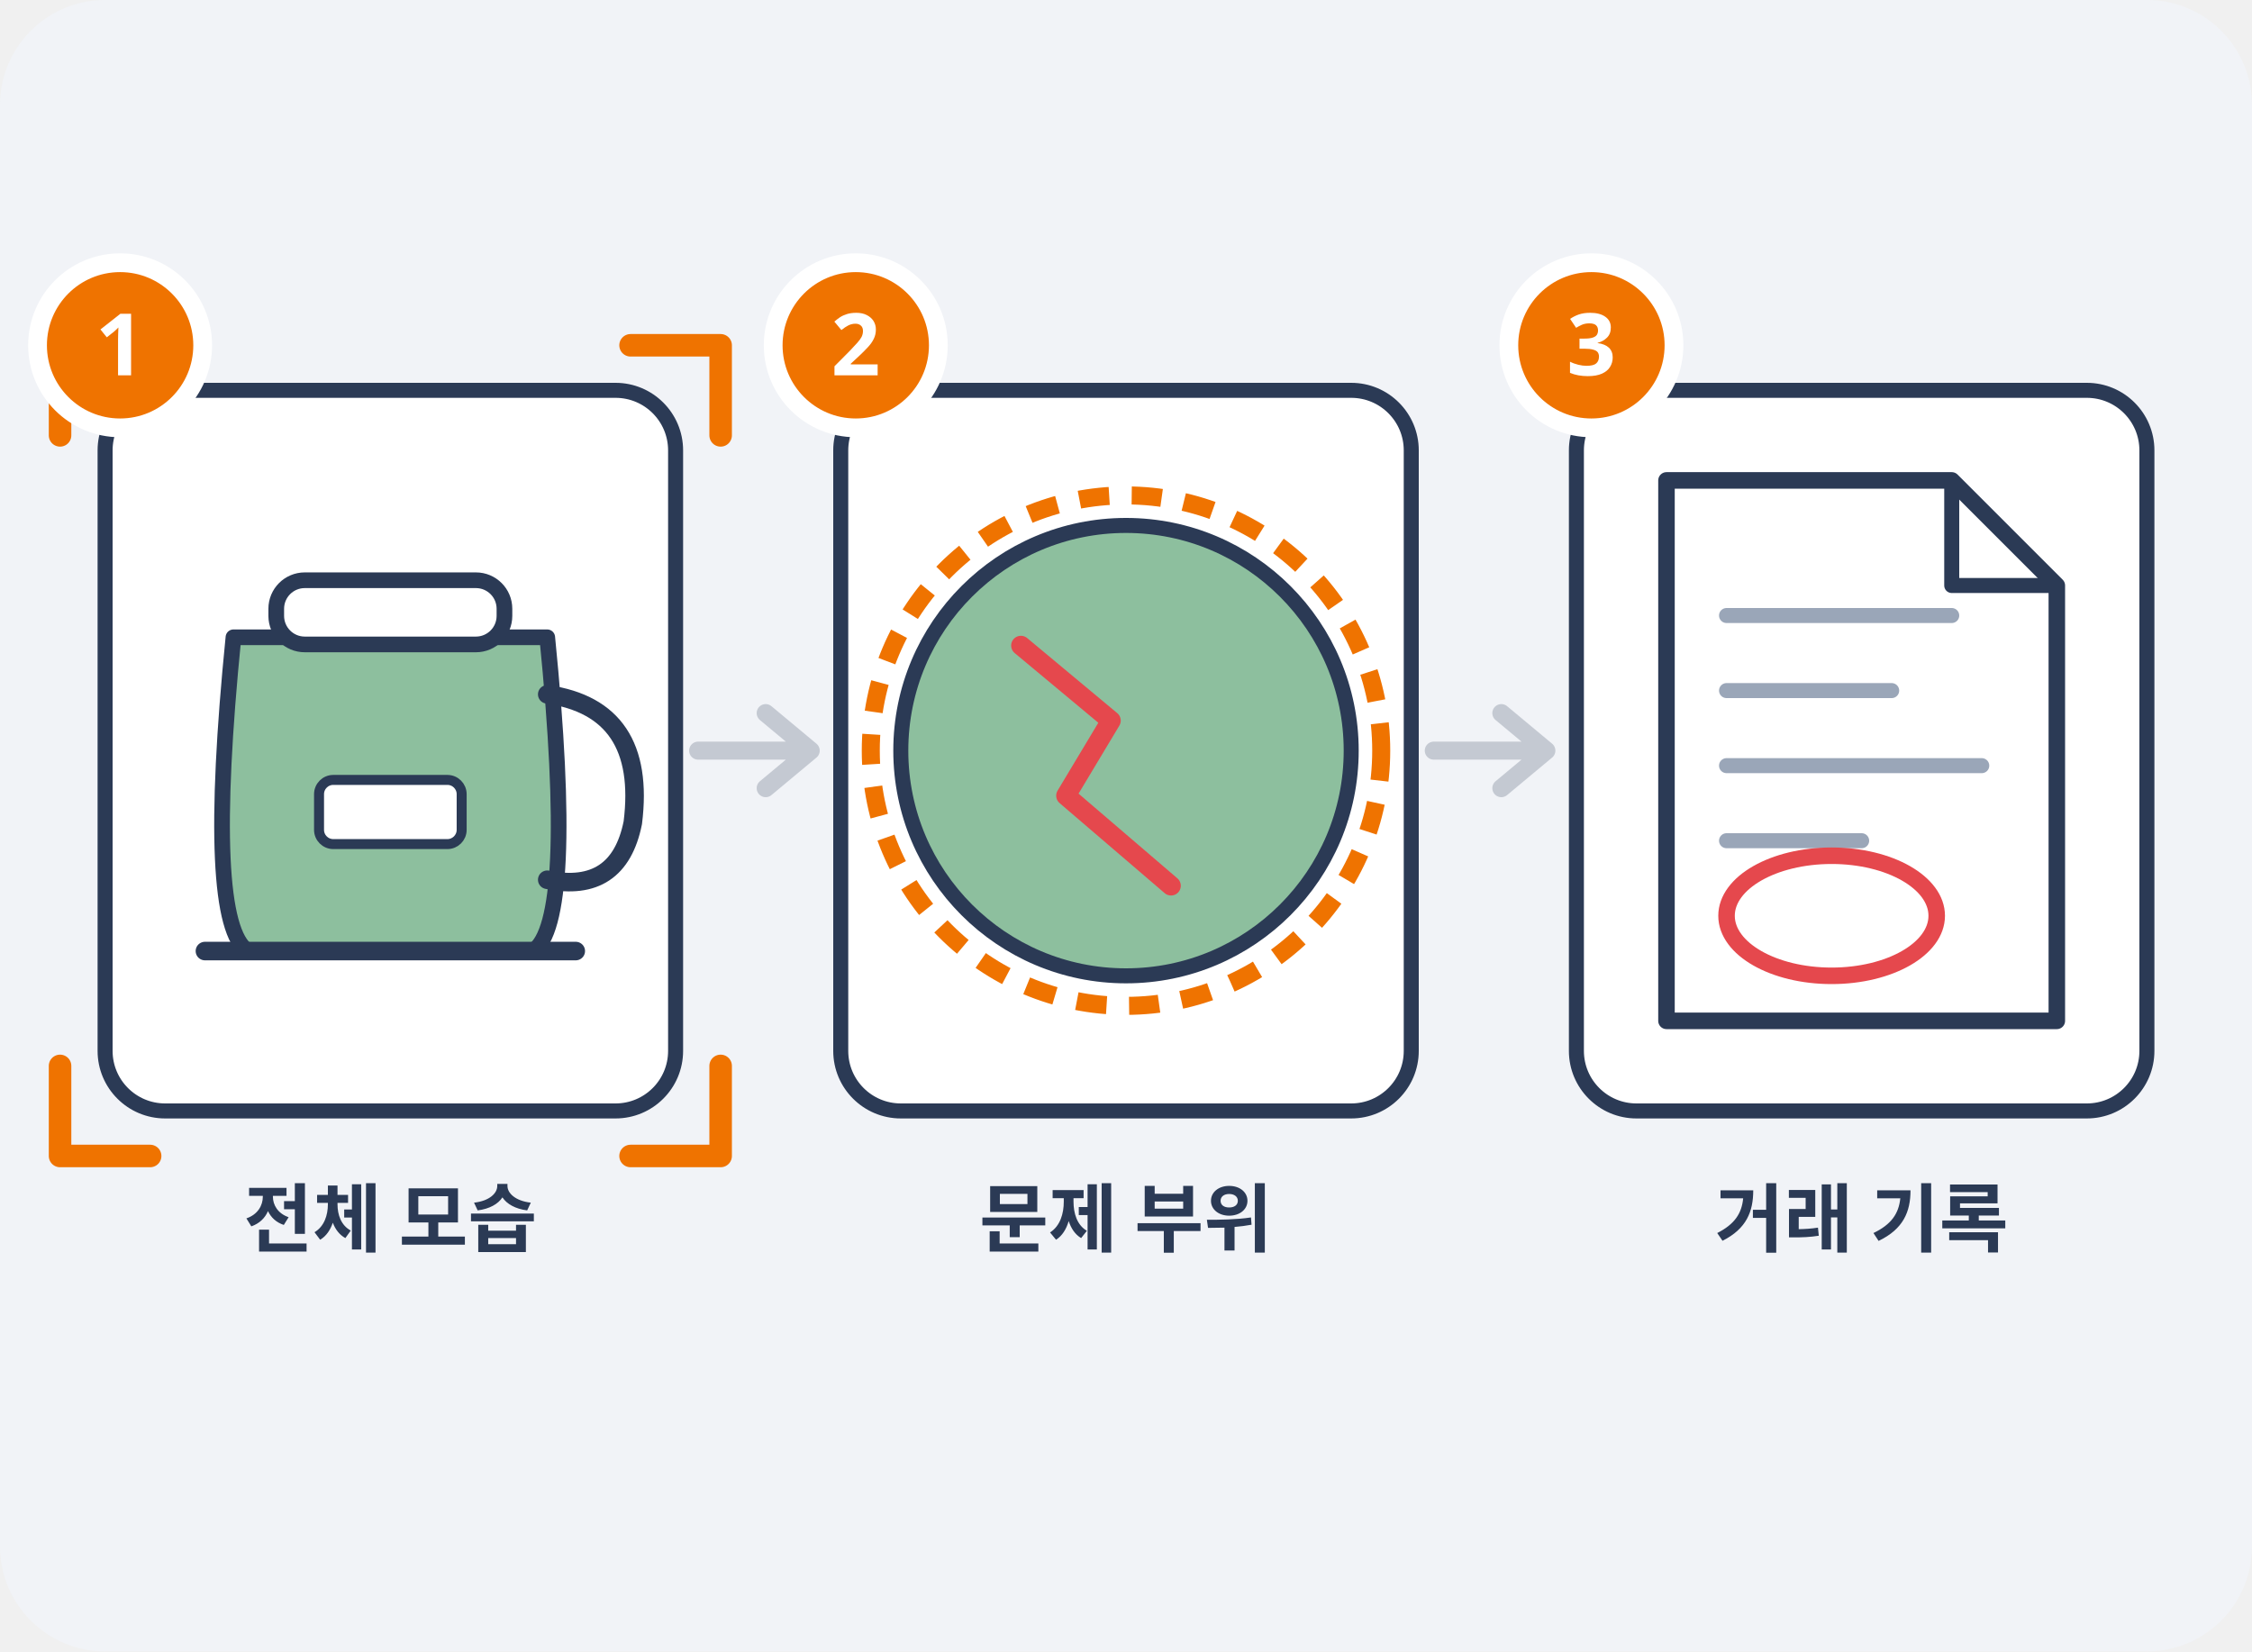
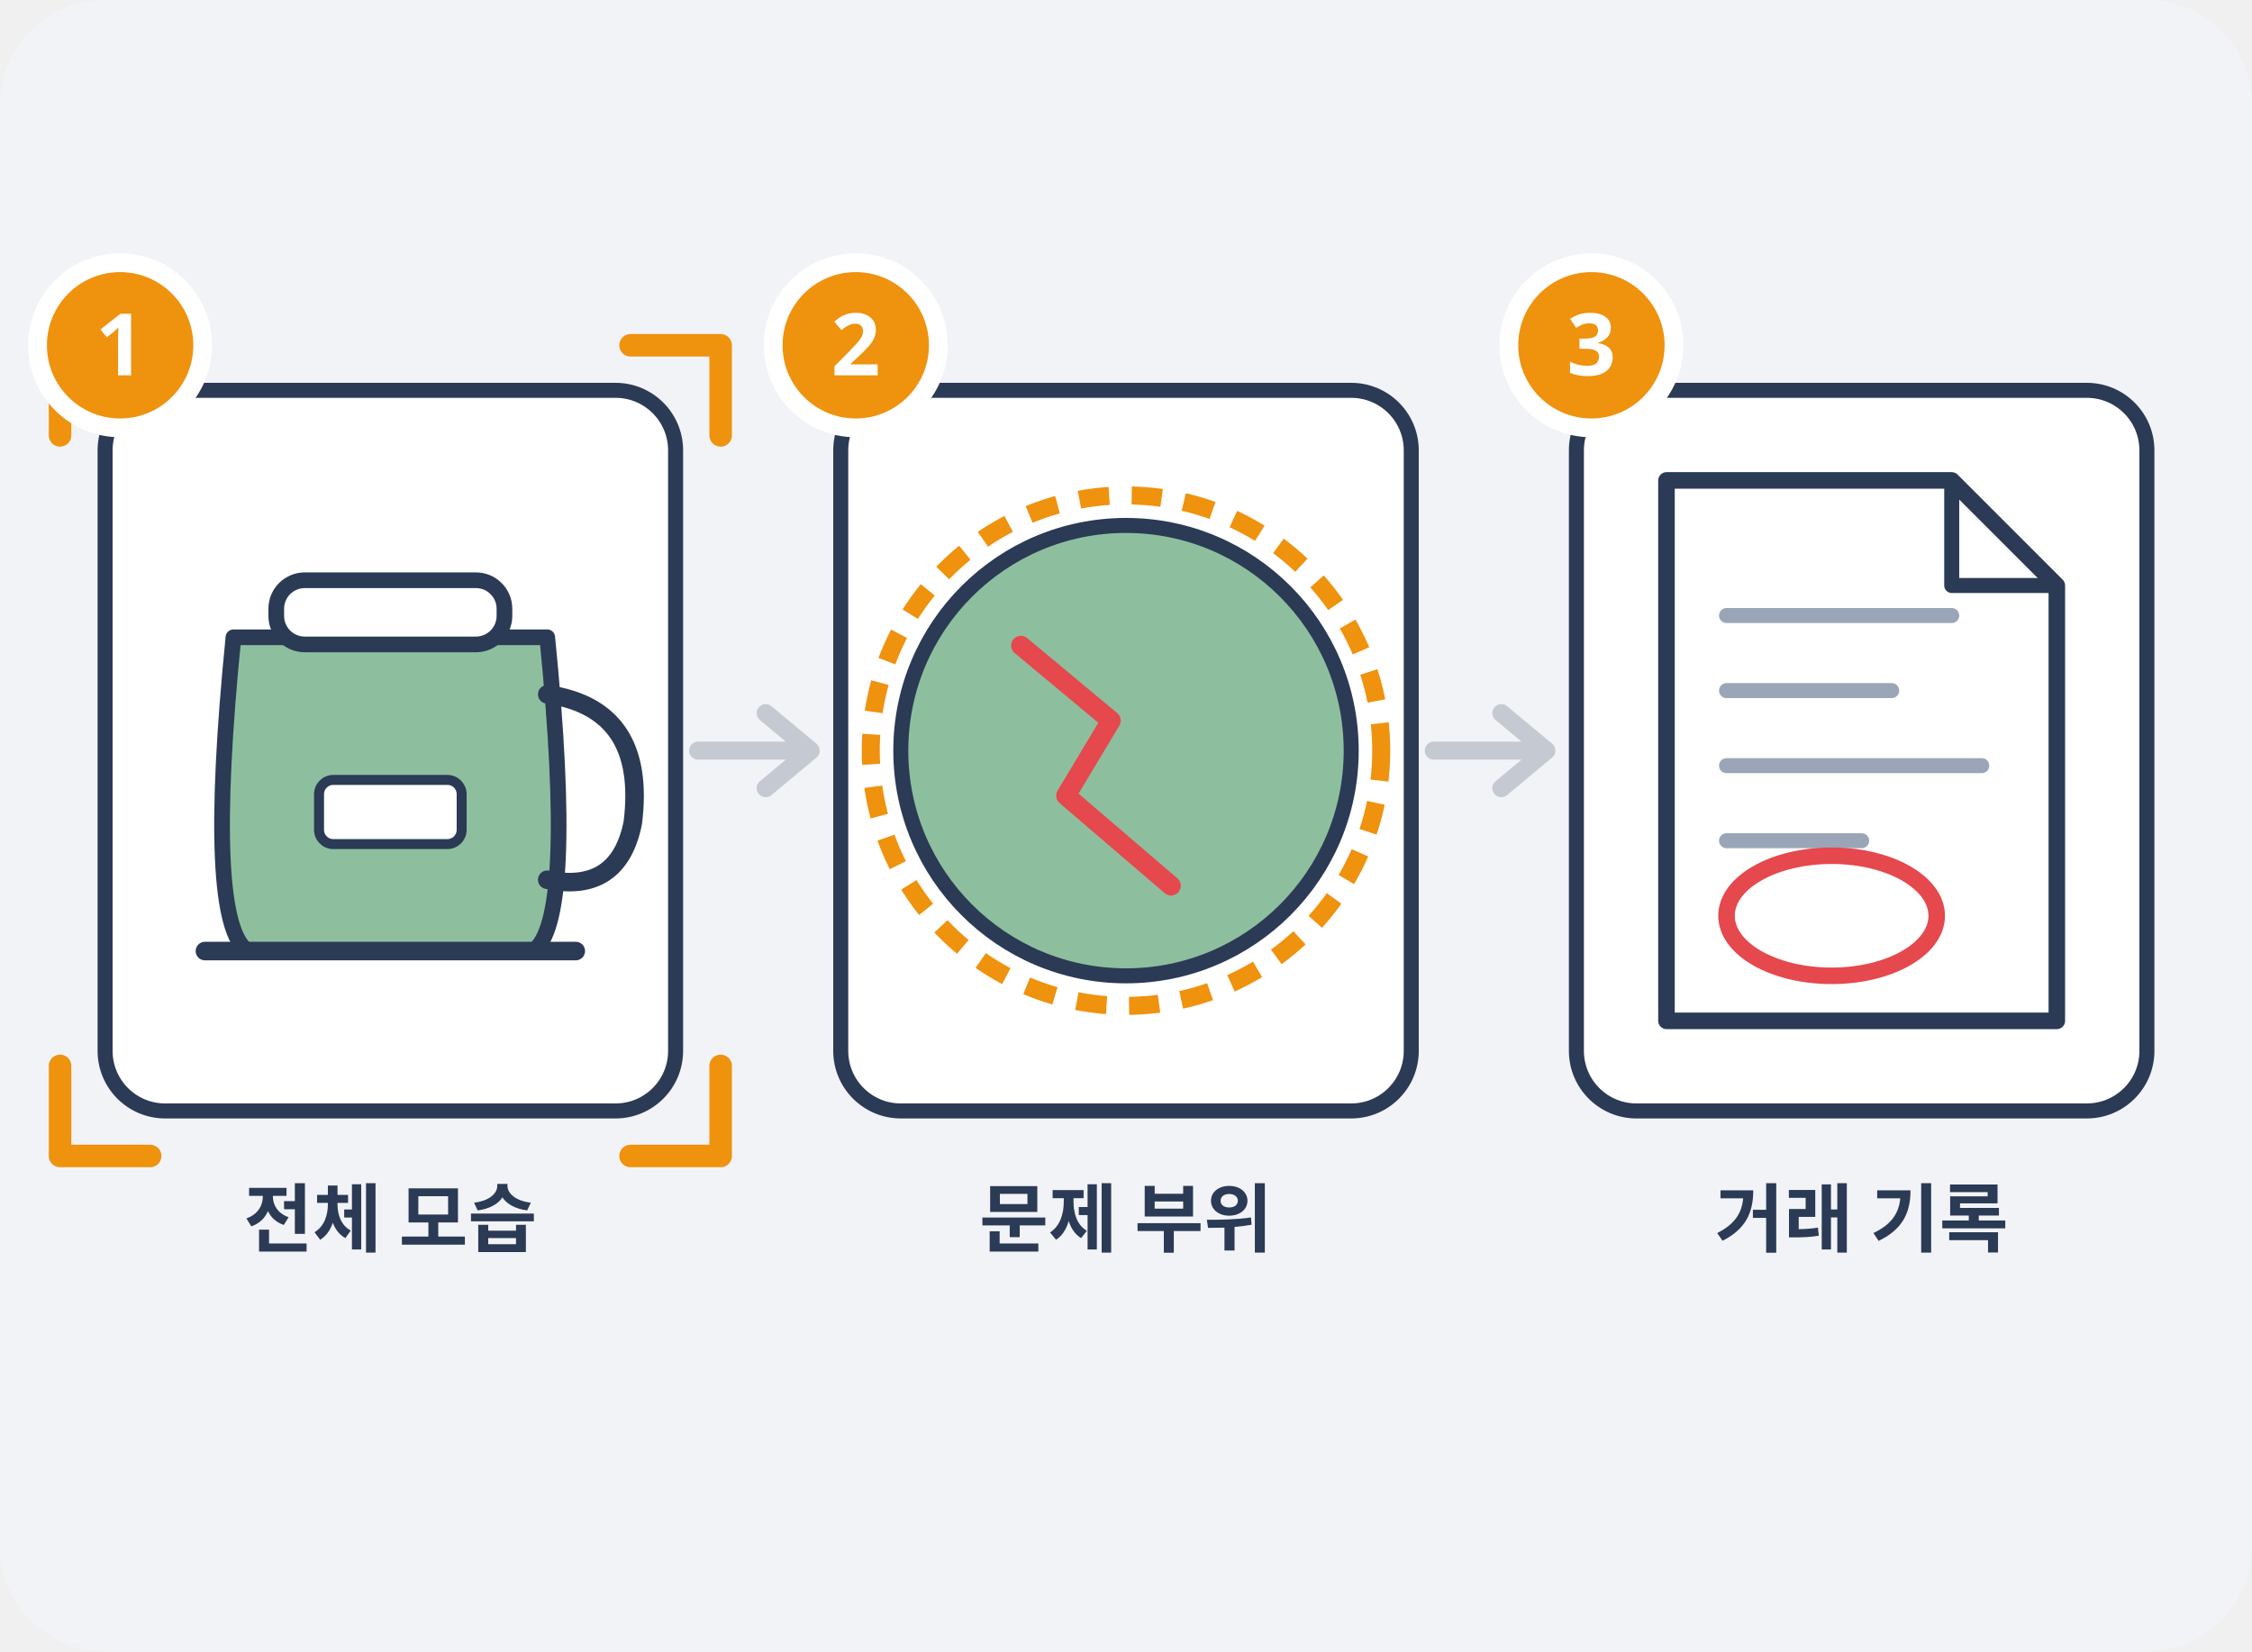
<svg xmlns="http://www.w3.org/2000/svg" viewBox="0 0 300 220">
  <rect width="300" height="220" rx="14" fill="#f1f3f7" />
  <rect x="14" y="52" width="76" height="96" rx="8" fill="#fff" stroke="#2b3a55" stroke-width="2" />
  <rect x="112" y="52" width="76" height="96" rx="8" fill="#fff" stroke="#2b3a55" stroke-width="2" />
  <rect x="210" y="52" width="76" height="96" rx="8" fill="#fff" stroke="#2b3a55" stroke-width="2" />
  <g transform="translate(52 102) scale(0.95)">
    <path d="M-22 -18 Q-26 22 -20 26 H20 Q26 22 22 -18 Z" fill="#8dbf9e" stroke="#2b3a55" stroke-width="2.2" stroke-linejoin="round" />
    <path d="M22 -10 Q36 -8 34 8 Q32 18 22 16" fill="none" stroke="#2b3a55" stroke-width="2.6" stroke-linecap="round" stroke-linejoin="round" />
    <rect x="-16" y="-26" width="32" height="9" rx="4" fill="#fff" stroke="#2b3a55" stroke-width="2.2" />
    <path d="M-26 26 H26" fill="none" stroke="#2b3a55" stroke-width="2.6" stroke-linecap="round" stroke-linejoin="round" />
    <rect x="-10" y="2" width="20" height="9" rx="2" fill="#fff" stroke="#2b3a55" stroke-width="1.4" />
  </g>
  <text x="52" y="166" text-anchor="middle" font-size="10" font-weight="800" fill="#2b3a55" font-family="Pretendard,'Noto Sans KR','Apple SD Gothic Neo',sans-serif">전체 모습</text>
  <g transform="translate(150 100)">
    <circle r="30" fill="#8dbf9e" stroke="#2b3a55" stroke-width="2" />
    <path d="M-14 -14 L-2 -4 L-8 6 L6 18" fill="none" stroke="#e5484d" stroke-width="2.6" stroke-linecap="round" stroke-linejoin="round" />
  </g>
-   <circle cx="150" cy="100" r="34" fill="none" stroke="#ef7300" stroke-width="2.4" stroke-dasharray="4 3" />
+   <circle cx="150" cy="100" r="34" fill="none" stroke="#ef920e" stroke-width="2.4" stroke-dasharray="4 3" />
  <text x="150" y="166" text-anchor="middle" font-size="10" font-weight="800" fill="#2b3a55" font-family="Pretendard,'Noto Sans KR','Apple SD Gothic Neo',sans-serif">문제 부위</text>
  <path d="M222 64 H260 L274 78 V136 H222 Z" fill="#fff" stroke="#2b3a55" stroke-width="2.2" stroke-linejoin="round" />
  <path d="M260 64 V78 H274" fill="none" stroke="#2b3a55" stroke-width="2" stroke-linecap="round" stroke-linejoin="round" />
  <path d="M230 82 h30" fill="none" stroke="#9aa6b8" stroke-width="2" stroke-linecap="round" stroke-linejoin="round" />
  <path d="M230 92 h22" fill="none" stroke="#9aa6b8" stroke-width="2" stroke-linecap="round" stroke-linejoin="round" />
  <path d="M230 102 h34" fill="none" stroke="#9aa6b8" stroke-width="2" stroke-linecap="round" stroke-linejoin="round" />
  <path d="M230 112 h18" fill="none" stroke="#9aa6b8" stroke-width="2" stroke-linecap="round" stroke-linejoin="round" />
  <ellipse cx="244" cy="122" rx="14" ry="8" fill="none" stroke="#e5484d" stroke-width="2.2" />
  <text x="248" y="166" text-anchor="middle" font-size="10" font-weight="800" fill="#2b3a55" font-family="Pretendard,'Noto Sans KR','Apple SD Gothic Neo',sans-serif">거래 기록</text>
  <path d="M93 100 H108 M102 95 L108 100 L102 105" fill="none" stroke="#c4c9d2" stroke-width="2.4" stroke-linecap="round" stroke-linejoin="round" />
  <path d="M191 100 H206 M200 95 L206 100 L200 105" fill="none" stroke="#c4c9d2" stroke-width="2.4" stroke-linecap="round" stroke-linejoin="round" />
-   <path d="M8 58 V46 H20" fill="none" stroke="#ef7300" stroke-width="3" stroke-linecap="round" stroke-linejoin="round" />
-   <path d="M84 46 H96 V58" fill="none" stroke="#ef7300" stroke-width="3" stroke-linecap="round" stroke-linejoin="round" />
-   <path d="M8 142 V154 H20" fill="none" stroke="#ef7300" stroke-width="3" stroke-linecap="round" stroke-linejoin="round" />
-   <path d="M84 154 H96 V142" fill="none" stroke="#ef7300" stroke-width="3" stroke-linecap="round" stroke-linejoin="round" />
-   <circle cx="16" cy="46" r="11" fill="#ef7300" stroke="#fff" stroke-width="2.5" />
+   <path d="M8 58 V46 H20" fill="none" stroke="#ef920e" stroke-width="3" stroke-linecap="round" stroke-linejoin="round" />
+   <path d="M84 46 H96 V58" fill="none" stroke="#ef920e" stroke-width="3" stroke-linecap="round" stroke-linejoin="round" />
+   <path d="M8 142 V154 H20" fill="none" stroke="#ef920e" stroke-width="3" stroke-linecap="round" stroke-linejoin="round" />
+   <path d="M84 154 H96 V142" fill="none" stroke="#ef920e" stroke-width="3" stroke-linecap="round" stroke-linejoin="round" />
+   <circle cx="16" cy="46" r="11" fill="#ef920e" stroke="#fff" stroke-width="2.5" />
  <text x="16" y="50" text-anchor="middle" font-size="11.5" font-weight="900" fill="#fff" font-family="Pretendard,'Noto Sans KR','Apple SD Gothic Neo',sans-serif">1</text>
-   <circle cx="114" cy="46" r="11" fill="#ef7300" stroke="#fff" stroke-width="2.5" />
+   <circle cx="114" cy="46" r="11" fill="#ef920e" stroke="#fff" stroke-width="2.5" />
  <text x="114" y="50" text-anchor="middle" font-size="11.5" font-weight="900" fill="#fff" font-family="Pretendard,'Noto Sans KR','Apple SD Gothic Neo',sans-serif">2</text>
-   <circle cx="212" cy="46" r="11" fill="#ef7300" stroke="#fff" stroke-width="2.5" />
+   <circle cx="212" cy="46" r="11" fill="#ef920e" stroke="#fff" stroke-width="2.5" />
  <text x="212" y="50" text-anchor="middle" font-size="11.5" font-weight="900" fill="#fff" font-family="Pretendard,'Noto Sans KR','Apple SD Gothic Neo',sans-serif">3</text>
</svg>
